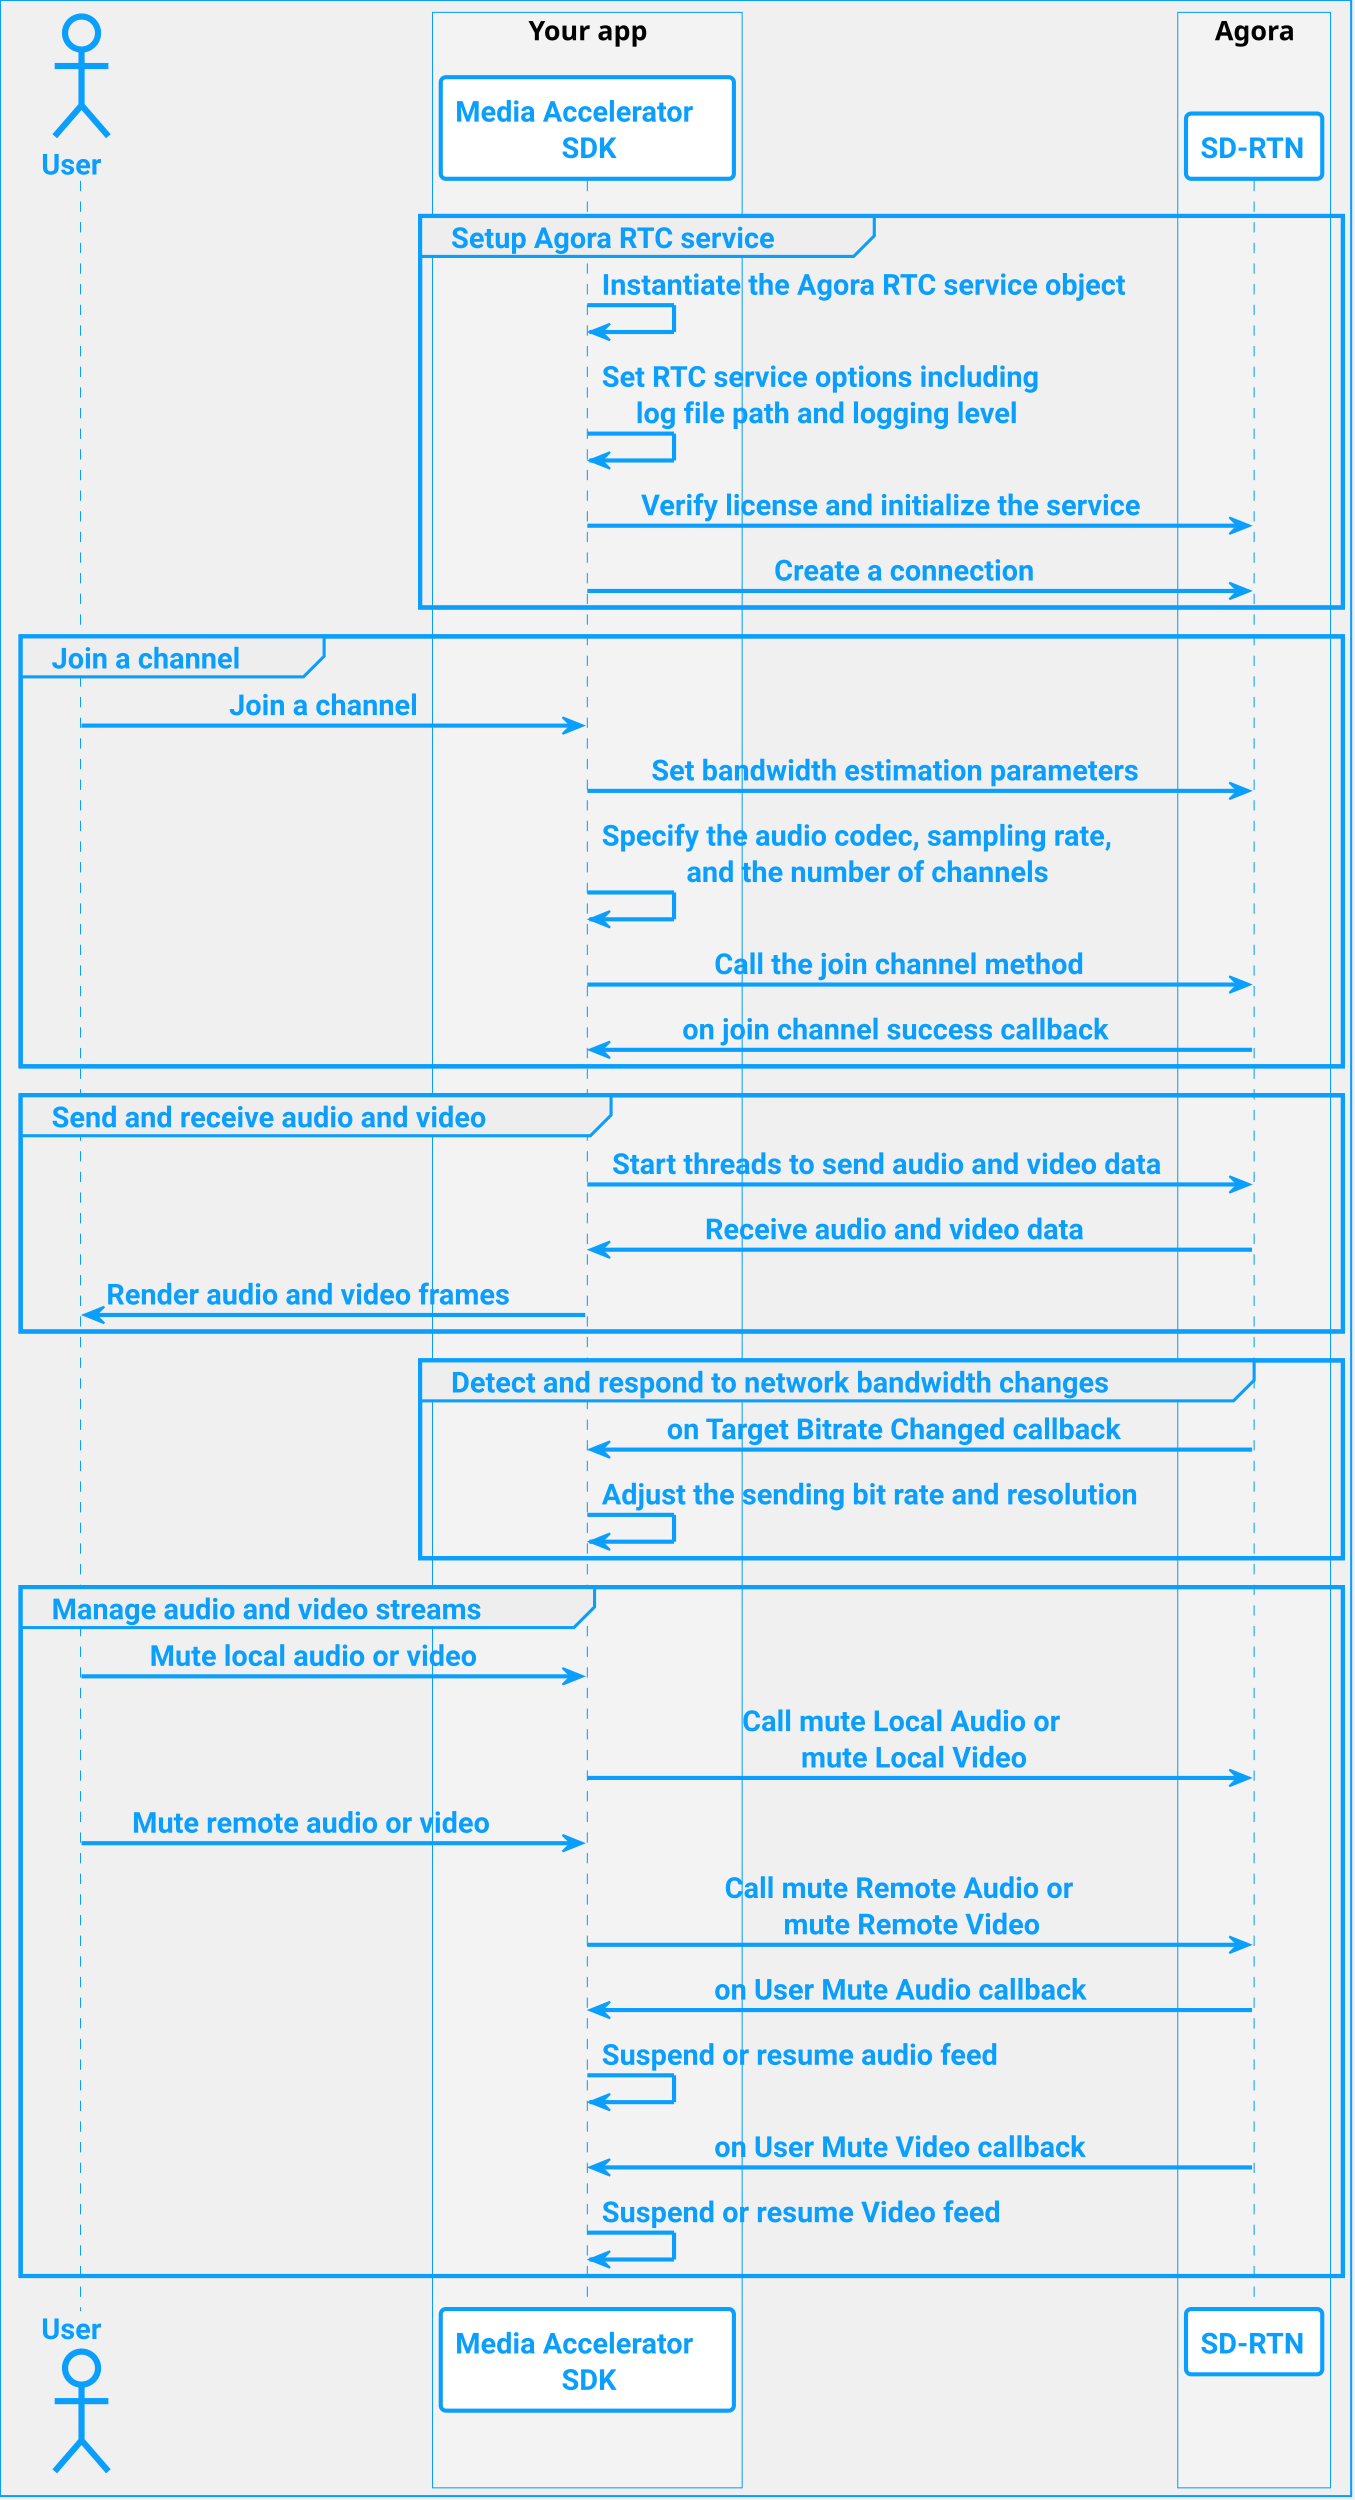
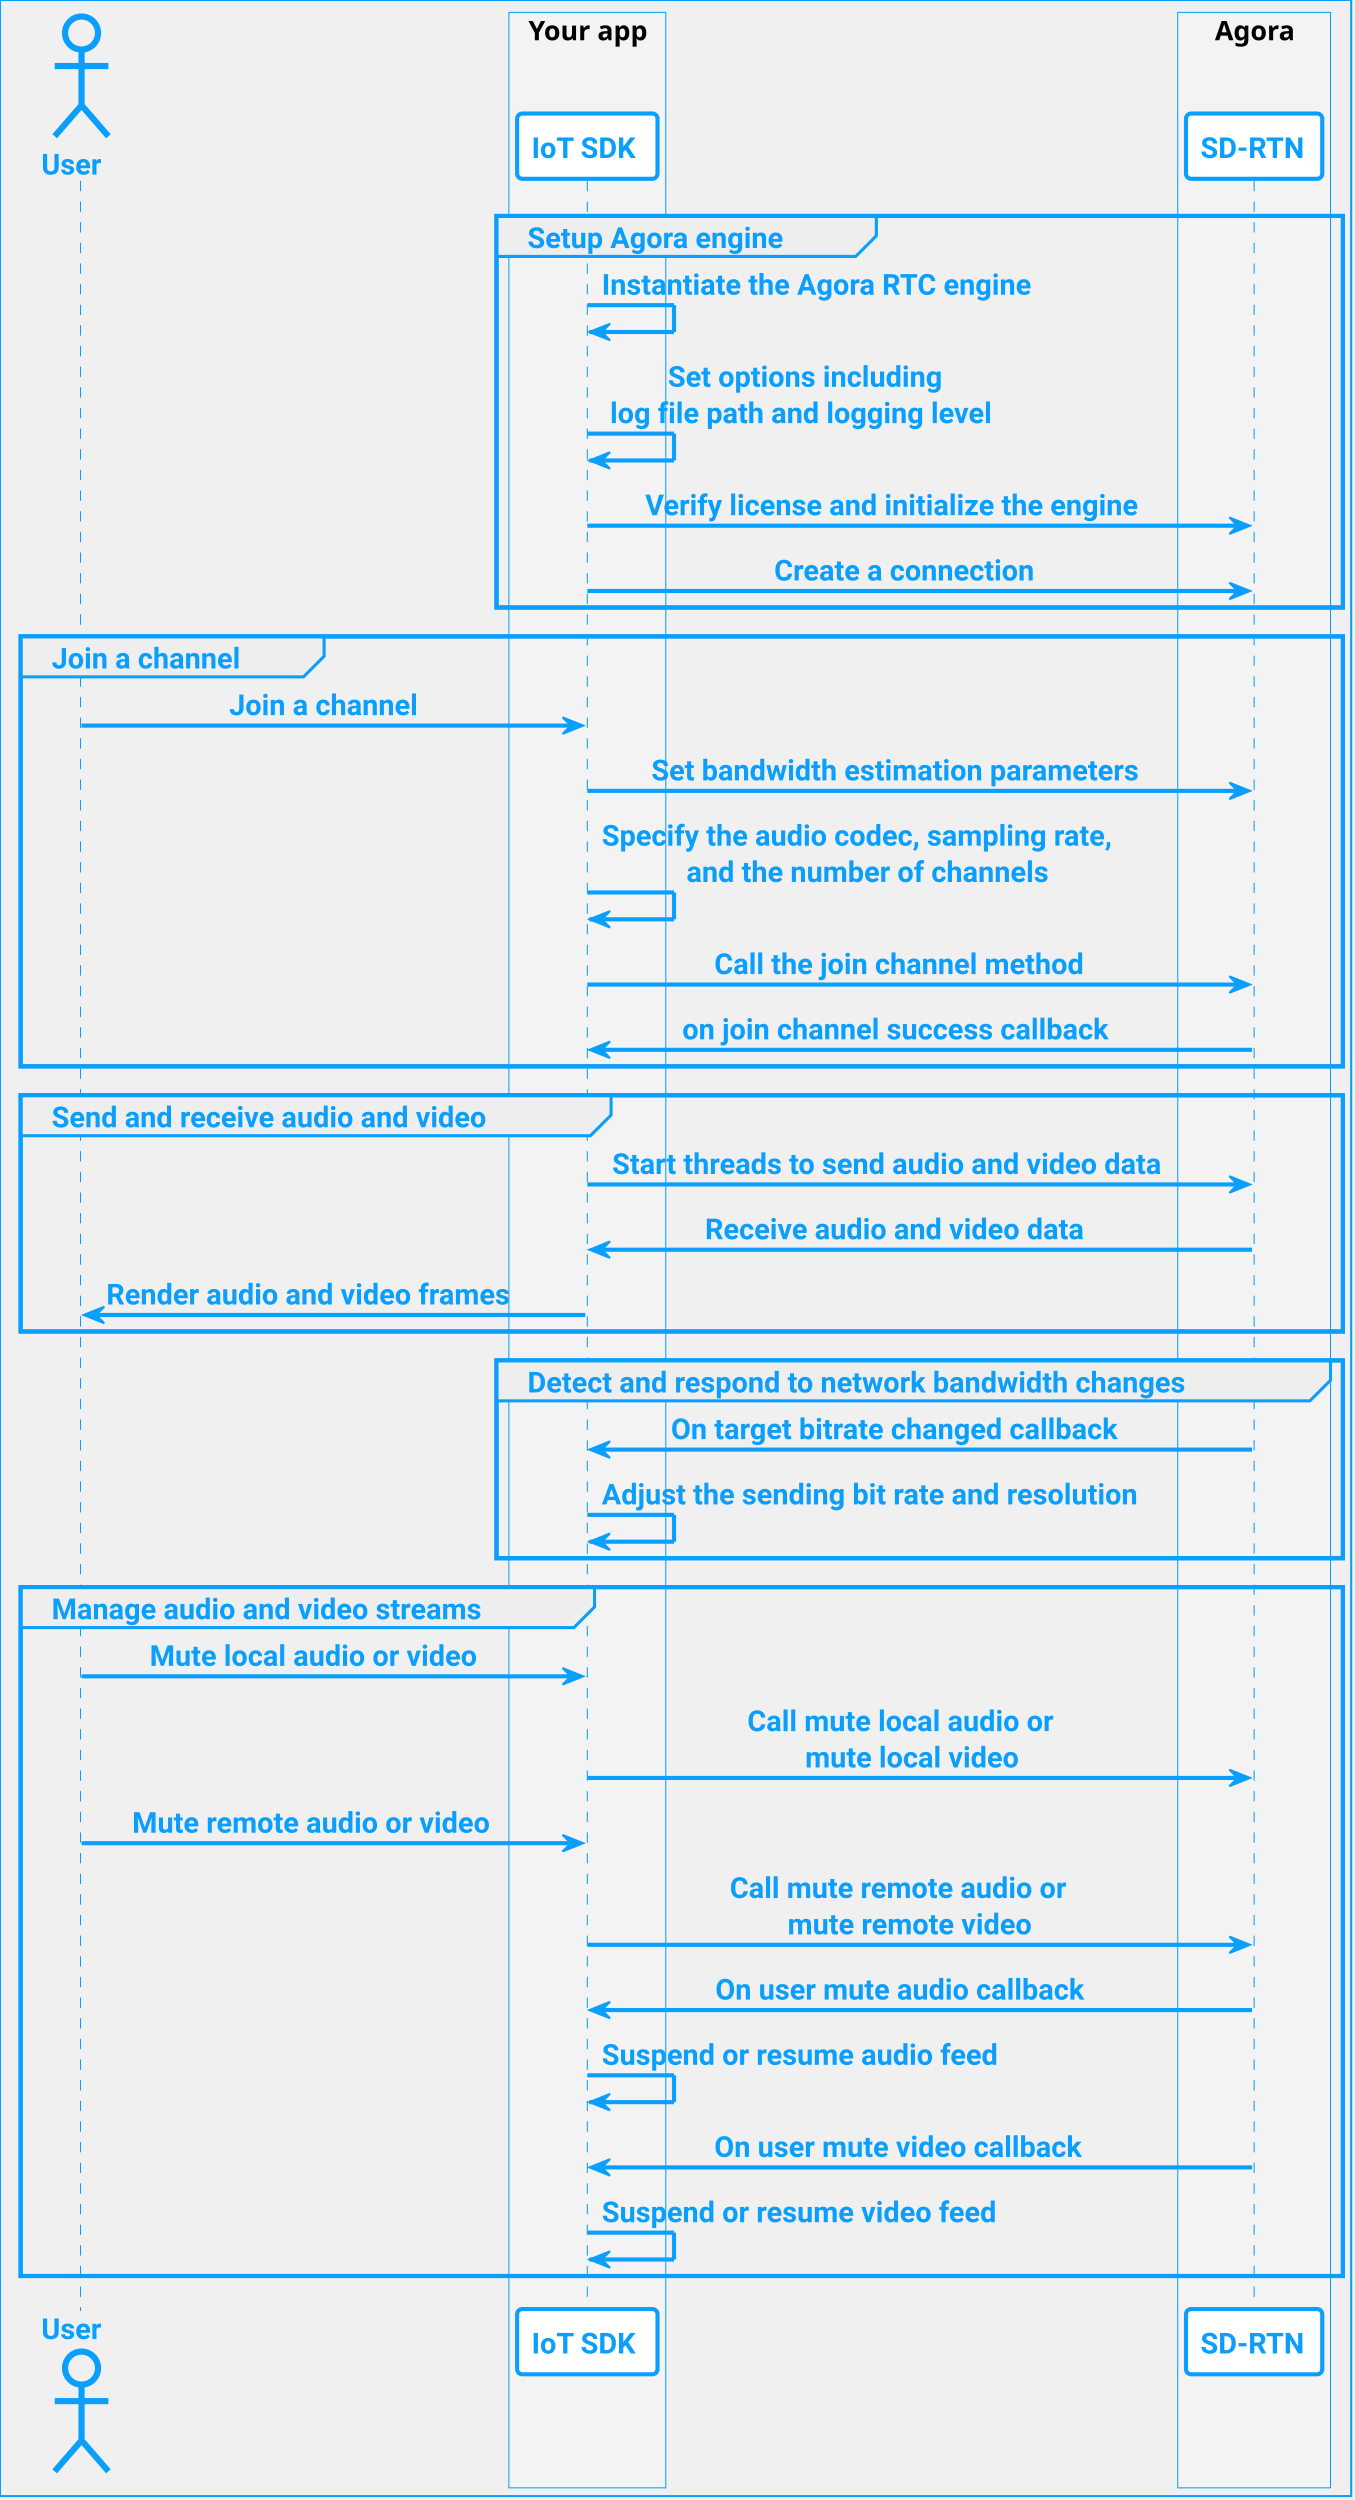
<svg xmlns="http://www.w3.org/2000/svg" contentStyleType="text/css" height="1211px" preserveAspectRatio="none" style="width:656px;height:1211px;" version="1.1" viewBox="0 0 656 1211" width="656px" zoomAndPan="magnify">
  <defs />
  <g>
    <rect fill="none" height="1209.109" style="stroke:#0A9EFD;stroke-width:1.0;" width="654.5" x="0" y="0" />
-     <rect fill="#F3F3F3" height="1199.109" style="stroke:#0A9EFD;stroke-width:0.5;" width="150" x="209.5" y="6" />
+     <rect fill="#F3F3F3" height="1199.109" style="stroke:#0A9EFD;stroke-width:0.5;" width="76" x="246.5" y="6" />
    <text fill="#000000" font-family="sans-serif" font-size="13" font-weight="bold" lengthAdjust="spacing" textLength="57" x="256" y="19.495">Your app</text>
    <rect fill="#F3F3F3" height="1199.109" style="stroke:#0A9EFD;stroke-width:0.5;" width="74" x="570.5" y="6" />
    <text fill="#000000" font-family="sans-serif" font-size="13" font-weight="bold" lengthAdjust="spacing" textLength="38" x="588.5" y="19.495">Agora</text>
-     <rect fill="none" height="189.656" style="stroke:#0A9EFD;stroke-width:2.0;" width="447" x="203.5" y="104.609" />
+     <rect fill="none" height="189.656" style="stroke:#0A9EFD;stroke-width:2.0;" width="410" x="240.5" y="104.609" />
    <rect fill="none" height="208.266" style="stroke:#0A9EFD;stroke-width:2.0;" width="640.5" x="10" y="308.266" />
    <rect fill="none" height="114.438" style="stroke:#0A9EFD;stroke-width:2.0;" width="640.5" x="10" y="530.531" />
-     <rect fill="none" height="95.828" style="stroke:#0A9EFD;stroke-width:2.0;" width="447" x="203.5" y="658.969" />
+     <rect fill="none" height="95.828" style="stroke:#0A9EFD;stroke-width:2.0;" width="410" x="240.5" y="658.969" />
    <rect fill="none" height="333.703" style="stroke:#0A9EFD;stroke-width:2.0;" width="640.5" x="10" y="768.797" />
    <line style="stroke:#0A9EFD;stroke-width:0.5;stroke-dasharray:5.0,5.0;" x1="39" x2="39" y1="87.609" y2="1119.5" />
    <line style="stroke:#0A9EFD;stroke-width:0.5;stroke-dasharray:5.0,5.0;" x1="284.5" x2="284.5" y1="87.609" y2="1119.5" />
    <line style="stroke:#0A9EFD;stroke-width:0.5;stroke-dasharray:5.0,5.0;" x1="607.5" x2="607.5" y1="87.609" y2="1119.5" />
    <text fill="#0A9EFD" font-family="Roboto" font-size="14" font-weight="bold" lengthAdjust="spacing" textLength="33" x="20" y="84.533">User</text>
    <ellipse cx="39.5" cy="16" fill="none" rx="8" ry="8" style="stroke:#0A9EFD;stroke-width:3.0;" />
    <path d="M39.5,24 L39.5,51 M26.5,32 L52.5,32 M39.5,51 L26.5,66 M39.5,51 L52.5,66 " fill="none" style="stroke:#0A9EFD;stroke-width:3.0;" />
    <text fill="#0A9EFD" font-family="Roboto" font-size="14" font-weight="bold" lengthAdjust="spacing" textLength="33" x="20" y="1133.033">User</text>
    <ellipse cx="39.5" cy="1147.109" fill="none" rx="8" ry="8" style="stroke:#0A9EFD;stroke-width:3.0;" />
    <path d="M39.5,1155.109 L39.5,1182.109 M26.5,1163.109 L52.5,1163.109 M39.5,1182.109 L26.5,1197.109 M39.5,1182.109 L52.5,1197.109 " fill="none" style="stroke:#0A9EFD;stroke-width:3.0;" />
-     <rect fill="#FFFFFF" height="49.219" rx="2.5" ry="2.5" style="stroke:#0A9EFD;stroke-width:2.0;" width="142" x="213.5" y="37.391" />
-     <text fill="#0A9EFD" font-family="Roboto" font-size="14" font-weight="bold" lengthAdjust="spacing" textLength="128" x="220.5" y="58.924">Media Accelerator</text>
-     <text fill="#0A9EFD" font-family="Roboto" font-size="14" font-weight="bold" lengthAdjust="spacing" textLength="29" x="272" y="76.533">SDK</text>
-     <rect fill="#FFFFFF" height="49.219" rx="2.5" ry="2.5" style="stroke:#0A9EFD;stroke-width:2.0;" width="142" x="213.5" y="1118.5" />
-     <text fill="#0A9EFD" font-family="Roboto" font-size="14" font-weight="bold" lengthAdjust="spacing" textLength="128" x="220.5" y="1140.033">Media Accelerator</text>
-     <text fill="#0A9EFD" font-family="Roboto" font-size="14" font-weight="bold" lengthAdjust="spacing" textLength="29" x="272" y="1157.643">SDK</text>
+     <rect fill="#FFFFFF" height="31.609" rx="2.5" ry="2.5" style="stroke:#0A9EFD;stroke-width:2.0;" width="68" x="250.5" y="55" />
+     <text fill="#0A9EFD" font-family="Roboto" font-size="14" font-weight="bold" lengthAdjust="spacing" textLength="54" x="257.5" y="76.533">IoT SDK</text>
+     <rect fill="#FFFFFF" height="31.609" rx="2.5" ry="2.5" style="stroke:#0A9EFD;stroke-width:2.0;" width="68" x="250.5" y="1118.5" />
+     <text fill="#0A9EFD" font-family="Roboto" font-size="14" font-weight="bold" lengthAdjust="spacing" textLength="54" x="257.5" y="1140.033">IoT SDK</text>
    <rect fill="#FFFFFF" height="31.609" rx="2.5" ry="2.5" style="stroke:#0A9EFD;stroke-width:2.0;" width="66" x="574.5" y="55" />
    <text fill="#0A9EFD" font-family="Roboto" font-size="14" font-weight="bold" lengthAdjust="spacing" textLength="52" x="581.5" y="76.533">SD-RTN</text>
    <rect fill="#FFFFFF" height="31.609" rx="2.5" ry="2.5" style="stroke:#0A9EFD;stroke-width:2.0;" width="66" x="574.5" y="1118.5" />
    <text fill="#0A9EFD" font-family="Roboto" font-size="14" font-weight="bold" lengthAdjust="spacing" textLength="52" x="581.5" y="1140.033">SD-RTN</text>
-     <path d="M203.5,104.609 L423.5,104.609 L423.5,114.219 L413.5,124.219 L203.5,124.219 L203.5,104.609 " fill="#EEEEEE" style="stroke:#0A9EFD;stroke-width:1.5;" />
-     <rect fill="none" height="189.656" style="stroke:#0A9EFD;stroke-width:2.0;" width="447" x="203.5" y="104.609" />
-     <text fill="#0A9EFD" font-family="Roboto" font-size="14" font-weight="bold" lengthAdjust="spacing" textLength="175" x="218.5" y="120.143">Setup Agora RTC service</text>
+     <path d="M240.5,104.609 L424.5,104.609 L424.5,114.219 L414.5,124.219 L240.5,124.219 L240.5,104.609 " fill="#EEEEEE" style="stroke:#0A9EFD;stroke-width:1.5;" />
+     <rect fill="none" height="189.656" style="stroke:#0A9EFD;stroke-width:2.0;" width="410" x="240.5" y="104.609" />
+     <text fill="#0A9EFD" font-family="Roboto" font-size="14" font-weight="bold" lengthAdjust="spacing" textLength="139" x="255.5" y="120.143">Setup Agora engine</text>
    <line style="stroke:#0A9EFD;stroke-width:2.0;" x1="284.5" x2="326.5" y1="147.828" y2="147.828" />
    <line style="stroke:#0A9EFD;stroke-width:2.0;" x1="326.5" x2="326.5" y1="147.828" y2="160.828" />
    <line style="stroke:#0A9EFD;stroke-width:2.0;" x1="285.5" x2="326.5" y1="160.828" y2="160.828" />
    <polygon fill="#0A9EFD" points="295.5,156.828,285.5,160.828,295.5,164.828,291.5,160.828" style="stroke:#0A9EFD;stroke-width:1.0;" />
-     <text fill="#0A9EFD" font-family="Roboto" font-size="14" font-weight="bold" lengthAdjust="spacing" textLength="283" x="291.5" y="142.752">Instantiate the Agora RTC service object</text>
+     <text fill="#0A9EFD" font-family="Roboto" font-size="14" font-weight="bold" lengthAdjust="spacing" textLength="231" x="291.5" y="142.752">Instantiate the Agora RTC engine</text>
    <line style="stroke:#0A9EFD;stroke-width:2.0;" x1="284.5" x2="326.5" y1="210.047" y2="210.047" />
    <line style="stroke:#0A9EFD;stroke-width:2.0;" x1="326.5" x2="326.5" y1="210.047" y2="223.047" />
    <line style="stroke:#0A9EFD;stroke-width:2.0;" x1="285.5" x2="326.5" y1="223.047" y2="223.047" />
    <polygon fill="#0A9EFD" points="295.5,219.047,285.5,223.047,295.5,227.047,291.5,223.047" style="stroke:#0A9EFD;stroke-width:1.0;" />
-     <text fill="#0A9EFD" font-family="Roboto" font-size="14" font-weight="bold" lengthAdjust="spacing" textLength="238" x="291.5" y="187.361">Set RTC service options including</text>
-     <text fill="#0A9EFD" font-family="Roboto" font-size="14" font-weight="bold" lengthAdjust="spacing" textLength="209" x="308" y="204.971">log file path and logging level</text>
+     <text fill="#0A9EFD" font-family="Roboto" font-size="14" font-weight="bold" lengthAdjust="spacing" textLength="149" x="323.5" y="187.361">Set options including</text>
+     <text fill="#0A9EFD" font-family="Roboto" font-size="14" font-weight="bold" lengthAdjust="spacing" textLength="209" x="295.5" y="204.971">log file path and logging level</text>
    <polygon fill="#0A9EFD" points="595.5,250.656,605.5,254.656,595.5,258.656,599.5,254.656" style="stroke:#0A9EFD;stroke-width:1.0;" />
    <line style="stroke:#0A9EFD;stroke-width:2.0;" x1="284.5" x2="601.5" y1="254.656" y2="254.656" />
-     <text fill="#0A9EFD" font-family="Roboto" font-size="14" font-weight="bold" lengthAdjust="spacing" textLength="271" x="310.5" y="249.58">Verify license and initialize the service</text>
+     <text fill="#0A9EFD" font-family="Roboto" font-size="14" font-weight="bold" lengthAdjust="spacing" textLength="267" x="312.5" y="249.58">Verify license and initialize the engine</text>
    <polygon fill="#0A9EFD" points="595.5,282.266,605.5,286.266,595.5,290.266,599.5,286.266" style="stroke:#0A9EFD;stroke-width:1.0;" />
    <line style="stroke:#0A9EFD;stroke-width:2.0;" x1="284.5" x2="601.5" y1="286.266" y2="286.266" />
    <text fill="#0A9EFD" font-family="Roboto" font-size="14" font-weight="bold" lengthAdjust="spacing" textLength="142" x="375" y="281.19">Create a connection</text>
    <path d="M10,308.266 L157,308.266 L157,317.875 L147,327.875 L10,327.875 L10,308.266 " fill="#EEEEEE" style="stroke:#0A9EFD;stroke-width:1.5;" />
    <rect fill="none" height="208.266" style="stroke:#0A9EFD;stroke-width:2.0;" width="640.5" x="10" y="308.266" />
    <text fill="#0A9EFD" font-family="Roboto" font-size="14" font-weight="bold" lengthAdjust="spacing" textLength="102" x="25" y="323.799">Join a channel</text>
    <polygon fill="#0A9EFD" points="272.5,347.484,282.5,351.484,272.5,355.484,276.5,351.484" style="stroke:#0A9EFD;stroke-width:1.0;" />
    <line style="stroke:#0A9EFD;stroke-width:2.0;" x1="39.5" x2="278.5" y1="351.484" y2="351.484" />
    <text fill="#0A9EFD" font-family="Roboto" font-size="14" font-weight="bold" lengthAdjust="spacing" textLength="102" x="111" y="346.408">Join a channel</text>
    <polygon fill="#0A9EFD" points="595.5,379.094,605.5,383.094,595.5,387.094,599.5,383.094" style="stroke:#0A9EFD;stroke-width:1.0;" />
    <line style="stroke:#0A9EFD;stroke-width:2.0;" x1="284.5" x2="601.5" y1="383.094" y2="383.094" />
    <text fill="#0A9EFD" font-family="Roboto" font-size="14" font-weight="bold" lengthAdjust="spacing" textLength="261" x="315.5" y="378.018">Set bandwidth estimation parameters</text>
    <line style="stroke:#0A9EFD;stroke-width:2.0;" x1="284.5" x2="326.5" y1="432.312" y2="432.312" />
    <line style="stroke:#0A9EFD;stroke-width:2.0;" x1="326.5" x2="326.5" y1="432.312" y2="445.312" />
    <line style="stroke:#0A9EFD;stroke-width:2.0;" x1="285.5" x2="326.5" y1="445.312" y2="445.312" />
    <polygon fill="#0A9EFD" points="295.5,441.312,285.5,445.312,295.5,449.312,291.5,445.312" style="stroke:#0A9EFD;stroke-width:1.0;" />
    <text fill="#0A9EFD" font-family="Roboto" font-size="14" font-weight="bold" lengthAdjust="spacing" textLength="275" x="291.5" y="409.627">Specify the audio codec, sampling rate,</text>
    <text fill="#0A9EFD" font-family="Roboto" font-size="14" font-weight="bold" lengthAdjust="spacing" textLength="197" x="332.5" y="427.236">and the number of channels</text>
    <polygon fill="#0A9EFD" points="595.5,472.922,605.5,476.922,595.5,480.922,599.5,476.922" style="stroke:#0A9EFD;stroke-width:1.0;" />
    <line style="stroke:#0A9EFD;stroke-width:2.0;" x1="284.5" x2="601.5" y1="476.922" y2="476.922" />
    <text fill="#0A9EFD" font-family="Roboto" font-size="14" font-weight="bold" lengthAdjust="spacing" textLength="200" x="346" y="471.846">Call the join channel method</text>
    <polygon fill="#0A9EFD" points="295.5,504.531,285.5,508.531,295.5,512.531,291.5,508.531" style="stroke:#0A9EFD;stroke-width:1.0;" />
    <line style="stroke:#0A9EFD;stroke-width:2.0;" x1="289.5" x2="606.5" y1="508.531" y2="508.531" />
    <text fill="#0A9EFD" font-family="Roboto" font-size="14" font-weight="bold" lengthAdjust="spacing" textLength="231" x="330.5" y="503.455">on join channel success callback</text>
    <path d="M10,530.531 L296,530.531 L296,540.141 L286,550.141 L10,550.141 L10,530.531 " fill="#EEEEEE" style="stroke:#0A9EFD;stroke-width:1.5;" />
    <rect fill="none" height="114.438" style="stroke:#0A9EFD;stroke-width:2.0;" width="640.5" x="10" y="530.531" />
    <text fill="#0A9EFD" font-family="Roboto" font-size="14" font-weight="bold" lengthAdjust="spacing" textLength="241" x="25" y="546.064">Send and receive audio and video</text>
    <polygon fill="#0A9EFD" points="595.5,569.75,605.5,573.75,595.5,577.75,599.5,573.75" style="stroke:#0A9EFD;stroke-width:1.0;" />
    <line style="stroke:#0A9EFD;stroke-width:2.0;" x1="284.5" x2="601.5" y1="573.75" y2="573.75" />
    <text fill="#0A9EFD" font-family="Roboto" font-size="14" font-weight="bold" lengthAdjust="spacing" textLength="299" x="296.5" y="568.674">Start threads to send audio and video data</text>
    <polygon fill="#0A9EFD" points="295.5,601.359,285.5,605.359,295.5,609.359,291.5,605.359" style="stroke:#0A9EFD;stroke-width:1.0;" />
    <line style="stroke:#0A9EFD;stroke-width:2.0;" x1="289.5" x2="606.5" y1="605.359" y2="605.359" />
    <text fill="#0A9EFD" font-family="Roboto" font-size="14" font-weight="bold" lengthAdjust="spacing" textLength="209" x="341.5" y="600.283">Receive audio and video data</text>
    <polygon fill="#0A9EFD" points="50.5,632.969,40.5,636.969,50.5,640.969,46.5,636.969" style="stroke:#0A9EFD;stroke-width:1.0;" />
    <line style="stroke:#0A9EFD;stroke-width:2.0;" x1="44.5" x2="283.5" y1="636.969" y2="636.969" />
    <text fill="#0A9EFD" font-family="Roboto" font-size="14" font-weight="bold" lengthAdjust="spacing" textLength="221" x="51.5" y="631.893">Render audio and video frames</text>
-     <path d="M203.5,658.969 L607.5,658.969 L607.5,668.578 L597.5,678.578 L203.5,678.578 L203.5,658.969 " fill="#EEEEEE" style="stroke:#0A9EFD;stroke-width:1.5;" />
-     <rect fill="none" height="95.828" style="stroke:#0A9EFD;stroke-width:2.0;" width="447" x="203.5" y="658.969" />
-     <text fill="#0A9EFD" font-family="Roboto" font-size="14" font-weight="bold" lengthAdjust="spacing" textLength="359" x="218.5" y="674.502">Detect and respond to network bandwidth changes</text>
+     <path d="M240.5,658.969 L644.5,658.969 L644.5,668.578 L634.5,678.578 L240.5,678.578 L240.5,658.969 " fill="#EEEEEE" style="stroke:#0A9EFD;stroke-width:1.5;" />
+     <rect fill="none" height="95.828" style="stroke:#0A9EFD;stroke-width:2.0;" width="410" x="240.5" y="658.969" />
+     <text fill="#0A9EFD" font-family="Roboto" font-size="14" font-weight="bold" lengthAdjust="spacing" textLength="359" x="255.5" y="674.502">Detect and respond to network bandwidth changes</text>
    <polygon fill="#0A9EFD" points="295.5,698.188,285.5,702.188,295.5,706.188,291.5,702.188" style="stroke:#0A9EFD;stroke-width:1.0;" />
    <line style="stroke:#0A9EFD;stroke-width:2.0;" x1="289.5" x2="606.5" y1="702.188" y2="702.188" />
-     <text fill="#0A9EFD" font-family="Roboto" font-size="14" font-weight="bold" lengthAdjust="spacing" textLength="246" x="323" y="697.111">on Target Bitrate Changed callback</text>
+     <text fill="#0A9EFD" font-family="Roboto" font-size="14" font-weight="bold" lengthAdjust="spacing" textLength="242" x="325" y="697.111">On target bitrate changed callback</text>
    <line style="stroke:#0A9EFD;stroke-width:2.0;" x1="284.5" x2="326.5" y1="733.797" y2="733.797" />
    <line style="stroke:#0A9EFD;stroke-width:2.0;" x1="326.5" x2="326.5" y1="733.797" y2="746.797" />
    <line style="stroke:#0A9EFD;stroke-width:2.0;" x1="285.5" x2="326.5" y1="746.797" y2="746.797" />
    <polygon fill="#0A9EFD" points="295.5,742.797,285.5,746.797,295.5,750.797,291.5,746.797" style="stroke:#0A9EFD;stroke-width:1.0;" />
    <text fill="#0A9EFD" font-family="Roboto" font-size="14" font-weight="bold" lengthAdjust="spacing" textLength="292" x="291.5" y="728.721">Adjust the sending bit rate and resolution</text>
    <path d="M10,768.797 L288,768.797 L288,778.406 L278,788.406 L10,788.406 L10,768.797 " fill="#EEEEEE" style="stroke:#0A9EFD;stroke-width:1.5;" />
    <rect fill="none" height="333.703" style="stroke:#0A9EFD;stroke-width:2.0;" width="640.5" x="10" y="768.797" />
    <text fill="#0A9EFD" font-family="Roboto" font-size="14" font-weight="bold" lengthAdjust="spacing" textLength="233" x="25" y="784.33">Manage audio and video streams</text>
    <polygon fill="#0A9EFD" points="272.5,808.016,282.5,812.016,272.5,816.016,276.5,812.016" style="stroke:#0A9EFD;stroke-width:1.0;" />
    <line style="stroke:#0A9EFD;stroke-width:2.0;" x1="39.5" x2="278.5" y1="812.016" y2="812.016" />
    <text fill="#0A9EFD" font-family="Roboto" font-size="14" font-weight="bold" lengthAdjust="spacing" textLength="179" x="72.5" y="806.939">Mute local audio or video</text>
    <polygon fill="#0A9EFD" points="595.5,857.234,605.5,861.234,595.5,865.234,599.5,861.234" style="stroke:#0A9EFD;stroke-width:1.0;" />
    <line style="stroke:#0A9EFD;stroke-width:2.0;" x1="284.5" x2="601.5" y1="861.234" y2="861.234" />
-     <text fill="#0A9EFD" font-family="Roboto" font-size="14" font-weight="bold" lengthAdjust="spacing" textLength="169" x="359.5" y="838.549">Call mute Local Audio or</text>
-     <text fill="#0A9EFD" font-family="Roboto" font-size="14" font-weight="bold" lengthAdjust="spacing" textLength="120" x="388" y="856.158">mute Local Video</text>
+     <text fill="#0A9EFD" font-family="Roboto" font-size="14" font-weight="bold" lengthAdjust="spacing" textLength="164" x="362" y="838.549">Call mute local audio or</text>
+     <text fill="#0A9EFD" font-family="Roboto" font-size="14" font-weight="bold" lengthAdjust="spacing" textLength="116" x="390" y="856.158">mute local video</text>
    <polygon fill="#0A9EFD" points="272.5,888.844,282.5,892.844,272.5,896.844,276.5,892.844" style="stroke:#0A9EFD;stroke-width:1.0;" />
    <line style="stroke:#0A9EFD;stroke-width:2.0;" x1="39.5" x2="278.5" y1="892.844" y2="892.844" />
    <text fill="#0A9EFD" font-family="Roboto" font-size="14" font-weight="bold" lengthAdjust="spacing" textLength="196" x="64" y="887.768">Mute remote audio or video</text>
    <polygon fill="#0A9EFD" points="595.5,938.062,605.5,942.062,595.5,946.062,599.5,942.062" style="stroke:#0A9EFD;stroke-width:1.0;" />
    <line style="stroke:#0A9EFD;stroke-width:2.0;" x1="284.5" x2="601.5" y1="942.062" y2="942.062" />
-     <text fill="#0A9EFD" font-family="Roboto" font-size="14" font-weight="bold" lengthAdjust="spacing" textLength="186" x="351" y="919.377">Call mute Remote Audio or</text>
-     <text fill="#0A9EFD" font-family="Roboto" font-size="14" font-weight="bold" lengthAdjust="spacing" textLength="137" x="379.5" y="936.986">mute Remote Video</text>
+     <text fill="#0A9EFD" font-family="Roboto" font-size="14" font-weight="bold" lengthAdjust="spacing" textLength="181" x="353.5" y="919.377">Call mute remote audio or</text>
+     <text fill="#0A9EFD" font-family="Roboto" font-size="14" font-weight="bold" lengthAdjust="spacing" textLength="133" x="381.5" y="936.986">mute remote video</text>
    <polygon fill="#0A9EFD" points="295.5,969.672,285.5,973.672,295.5,977.672,291.5,973.672" style="stroke:#0A9EFD;stroke-width:1.0;" />
    <line style="stroke:#0A9EFD;stroke-width:2.0;" x1="289.5" x2="606.5" y1="973.672" y2="973.672" />
-     <text fill="#0A9EFD" font-family="Roboto" font-size="14" font-weight="bold" lengthAdjust="spacing" textLength="200" x="346" y="968.596">on User Mute Audio callback</text>
+     <text fill="#0A9EFD" font-family="Roboto" font-size="14" font-weight="bold" lengthAdjust="spacing" textLength="199" x="346.5" y="968.596">On user mute audio callback</text>
    <line style="stroke:#0A9EFD;stroke-width:2.0;" x1="284.5" x2="326.5" y1="1005.281" y2="1005.281" />
    <line style="stroke:#0A9EFD;stroke-width:2.0;" x1="326.5" x2="326.5" y1="1005.281" y2="1018.281" />
    <line style="stroke:#0A9EFD;stroke-width:2.0;" x1="285.5" x2="326.5" y1="1018.281" y2="1018.281" />
    <polygon fill="#0A9EFD" points="295.5,1014.281,285.5,1018.281,295.5,1022.281,291.5,1018.281" style="stroke:#0A9EFD;stroke-width:1.0;" />
    <text fill="#0A9EFD" font-family="Roboto" font-size="14" font-weight="bold" lengthAdjust="spacing" textLength="217" x="291.5" y="1000.205">Suspend or resume audio feed</text>
    <polygon fill="#0A9EFD" points="295.5,1045.891,285.5,1049.891,295.5,1053.891,291.5,1049.891" style="stroke:#0A9EFD;stroke-width:1.0;" />
    <line style="stroke:#0A9EFD;stroke-width:2.0;" x1="289.5" x2="606.5" y1="1049.891" y2="1049.891" />
-     <text fill="#0A9EFD" font-family="Roboto" font-size="14" font-weight="bold" lengthAdjust="spacing" textLength="200" x="346" y="1044.814">on User Mute Video callback</text>
+     <text fill="#0A9EFD" font-family="Roboto" font-size="14" font-weight="bold" lengthAdjust="spacing" textLength="200" x="346" y="1044.814">On user mute video callback</text>
    <line style="stroke:#0A9EFD;stroke-width:2.0;" x1="284.5" x2="326.5" y1="1081.5" y2="1081.5" />
    <line style="stroke:#0A9EFD;stroke-width:2.0;" x1="326.5" x2="326.5" y1="1081.5" y2="1094.5" />
    <line style="stroke:#0A9EFD;stroke-width:2.0;" x1="285.5" x2="326.5" y1="1094.5" y2="1094.5" />
    <polygon fill="#0A9EFD" points="295.5,1090.5,285.5,1094.5,295.5,1098.5,291.5,1094.5" style="stroke:#0A9EFD;stroke-width:1.0;" />
-     <text fill="#0A9EFD" font-family="Roboto" font-size="14" font-weight="bold" lengthAdjust="spacing" textLength="218" x="291.5" y="1076.424">Suspend or resume Video feed</text>
+     <text fill="#0A9EFD" font-family="Roboto" font-size="14" font-weight="bold" lengthAdjust="spacing" textLength="218" x="291.5" y="1076.424">Suspend or resume video feed</text>
  </g>
</svg>
